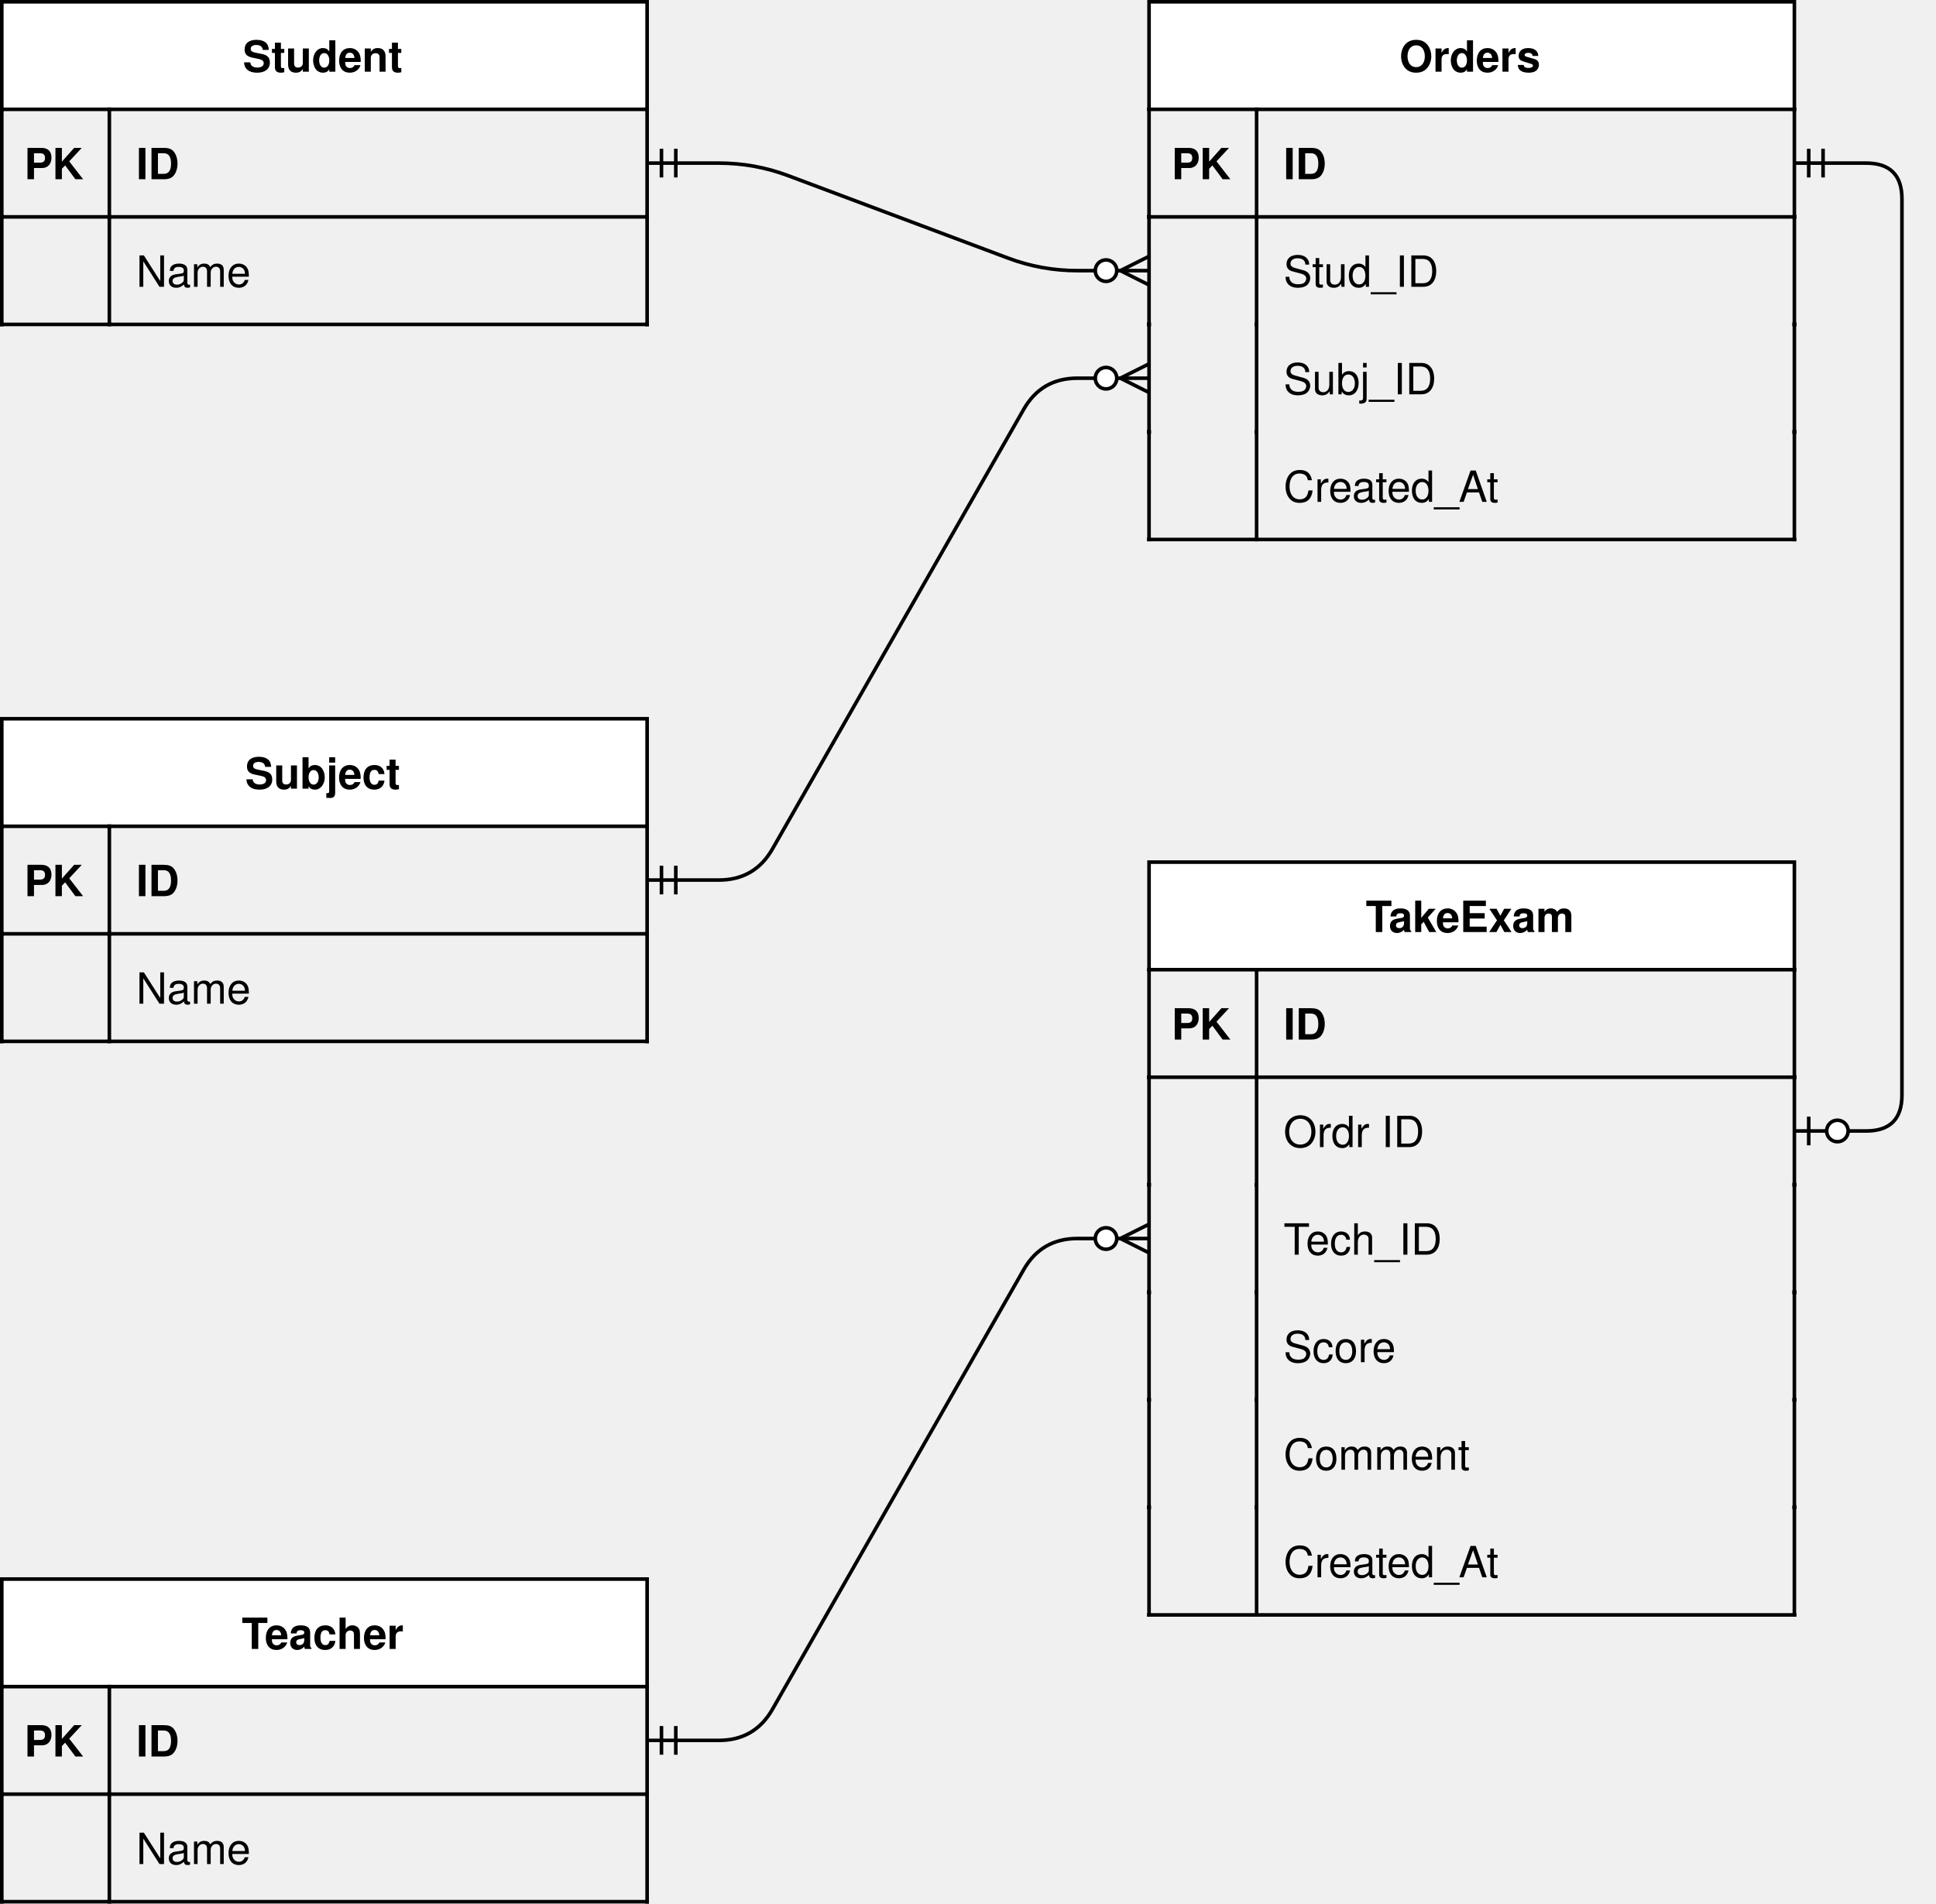
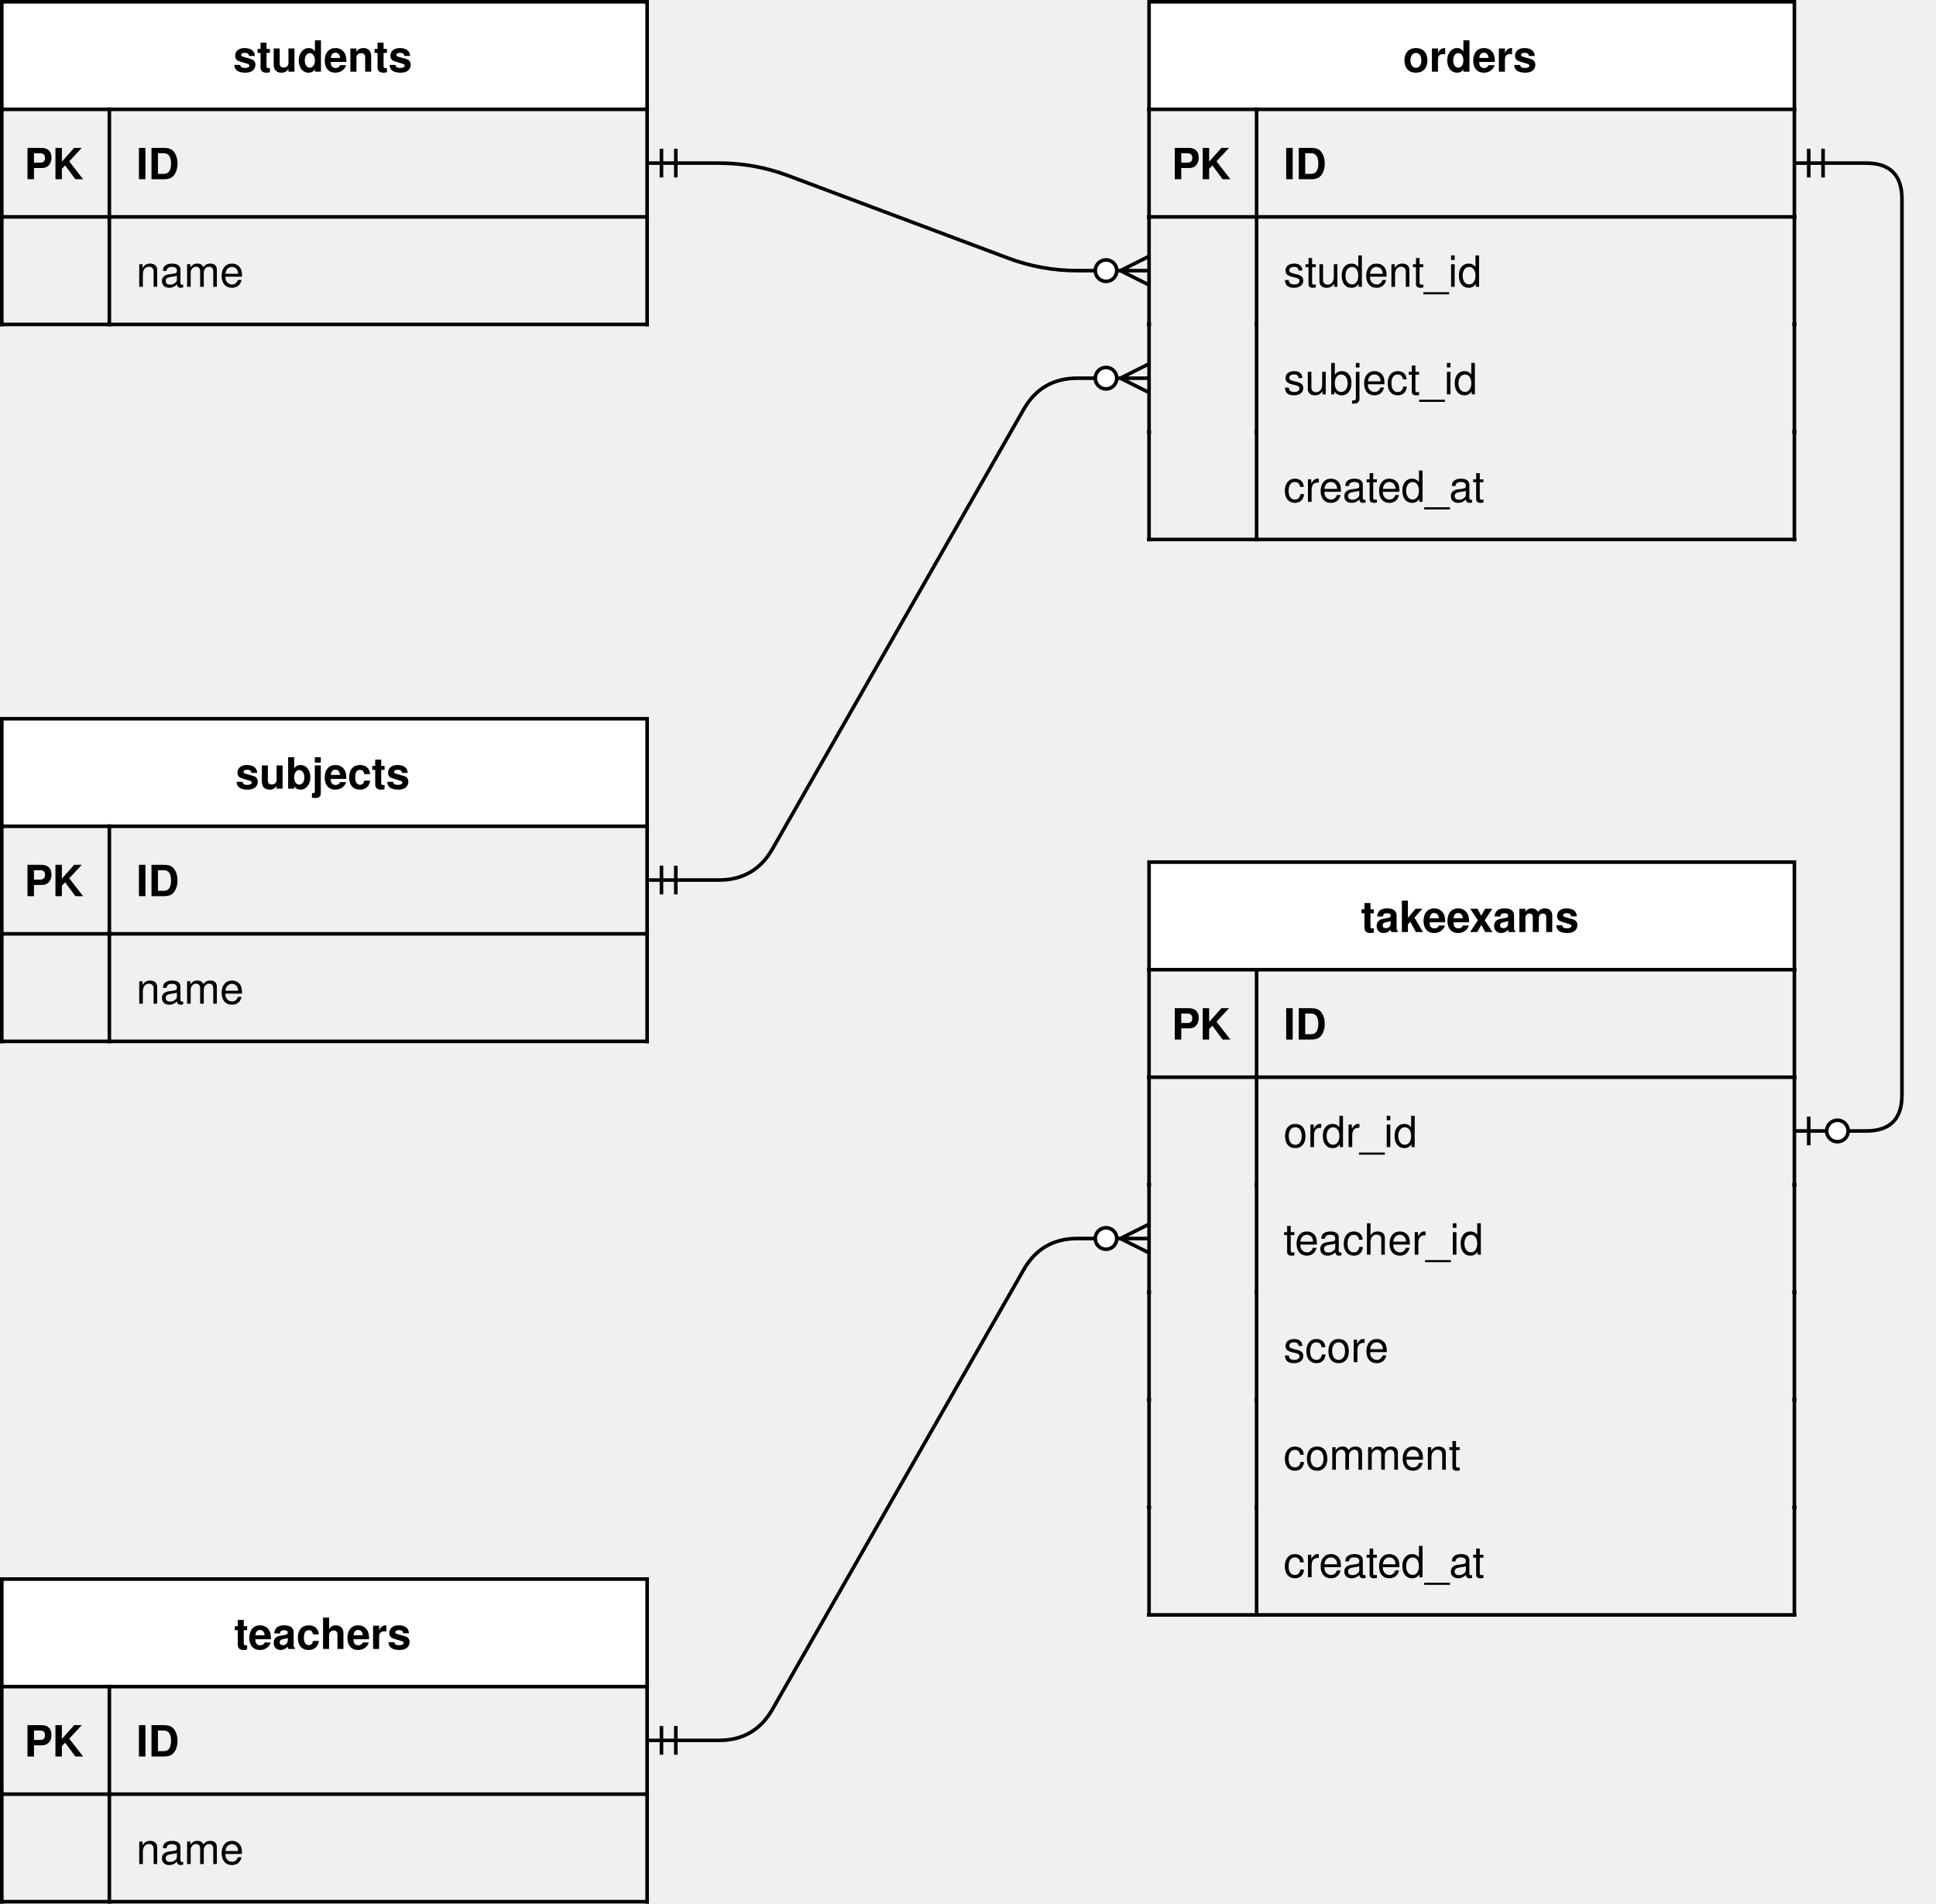
- <svg xmlns="http://www.w3.org/2000/svg" host="65bd71144e" version="1.1" width="540px" height="531px" viewBox="-0.5 -0.5 540 531" content="&lt;mxfile&gt;&lt;diagram id=&quot;ULW4sHi-z1qKpk2SOdHM&quot; name=&quot;ページ1&quot;&gt;7V1tb+I4EP41fF0Rgnn5uFBu73Td21WpdHufVi5xIXdJjBzTwv76s7FNQkxaB9KQmEhIxRN7iOeZPGZmbNpxp+H2C4Hr1VfsoaDT63rbjnvX6fWcrjNkf7hkJyRgNBCCJfE92SkRzP1fSI2U0o3vofioI8U4oP76WLjAUYQW9EgGCcGvx92ecXD8qWu4RJpgvoCBLv3b9+hKSEe9YSL/HfnLlfpkZzAWV0KoOsuZxCvo4deUyJ113CnBmIp34XaKAm48ZRcx7recq4cbIyiiJgN6YsALDDZybt+Ih0gs747u1JTZja75WwqfuGgSU0ioRMbtMgGzNYV+hAgTOPt2EMB17O+7C8nKD7x7uMMbqhSp1uTZ3yLvQQDD+zKM7pky3uTKn5nyubwZfhkG/jJi7xdsmvwTJwTF7F7uYUxlD90Q0jYviFC0TYmkYb4gHCJKdqyLvNrvSpCkl45k8zWB3FGyVRpuIIVQutnyoDpBgr2RYJwGxtWAyYWETZL6MHhgng6j5R6dY+NzC3oErx8hWSIqBWvsc9vNXpiBDmb2g2CKA8wxjHDENVG8lhcD9KzGPmFKcaigkjM/KN3PGkzYi9lh2v0EOoDd7pS1naTNXrw7oVMcxZQwz+E6EAPwFXEQTwDYMwZQAuYaAuaWgFdfw+v7n8UQ21MVTBArDEY3A0b2ocHMcs/Bnm1Wvueh6KSVXWMrp8zqFrSqVJYYoLA2GDDnjSBFE7yJvFiD6nCfRugBDb0/7q6MnqI40XcSr+HCj5b3YuQgAy/4AHi3+Q8RKBVuI3Xl4j1oBLtmXaJe7DqokF2HF+JV+tOJPF/pM6fWgbGJLaLWkQbdnG68n/Xn17IxtZlPxy2fXsyn4wr5VAXSDSfUsbGNLSJUx9Gwm2+e/rWGUc1BtZlRHT0z01JqUUp1elVy6qUpm3pwqmNuZZtIVc/fTAli2r2fn6kdvFoAWKuJVc/18OWTlwnyYL6hnLciR0mgxjnvcRkE2oysTKU574O31jLp7eh5mYZmvZ2bzM04enKm/lHEeXnvAgBbvfq1mZoSOLbK1LcKYZoeVtxkrqan52r+giGqO8WWDqnNlJpT4eBmagOKbEBRZTzRkKpEtXtoRsYAXiGecPW1rqHxxG2WJlx9ubM1nmjLFEJ7T0O8jhxbbZmiMMdWGU+4dpQpDo53WwSrlynsiScKQGozpfYNKBV5S6TWLGY/n+4eUACpj6NZckWsbCK6cNhEJysaBvIhQ5H3mR+EYM3Zwy9E8CP+CqOdikmSayGMvG97n0Bbn/5Qw9n7fzj6n4Bs3W3V08wbO9WI2LR/pBupUbyZDNu31DgxYT7LlBucjERivCELdLwmU7V+dOT+rDc5wemegPggJHu7vhzfxxt+9J2vLCkPVdSuvk07Gd8R9y9HJX6jKepnFPWyisSkNUXnOKDBCtE64CkHVEnmtAOOr+yAmQC8nyUvYwfMKHKzikp0QH2Ve4T/odkWhrkrXbNSKtoSd8K1cle97Lkk13SXi8YZZx100evnxb5+WJJVeQdC4cO1yKr09bp6g7Iq79kZvMuvTf/S39er7DZlVc4E2OoQQC8p1JFjPzyrchnHVplV6V9aa7heVuU9I4+sJ1j1gB+fgidMUn+eLR1Xm3kV6PWJllcL82qVB5WAQTKsmbwK7M9WAz2R9IgWq0afVDoTVatZVU/XtKxamFUrPasELk3i1JdWc6xsE63q+Zz5ApMGVwHPxNRmUh1euu23JdU0cJX8SMml0UVtSVU4o9WkOtQDjSkOw7d28TadVvNQtZpWm/G7enWnVdNt3KXQ6qXhRX1p1bWfVvVAw4Zz9WcCazOzAr1K+YjgYoVILsw3tGcjs3kGmAb7ZZyDAc2oJl57x4Zw4Frs2AB6NdGeHRvA/oKiqjzf5o6NPIBtXv0GbWWxBI6tcsfGQA/4r/yElhVWDOyvLA70ML7Z52DOhNRmSh0a/BxUewzh1DEE9YU/fQzBYLvBx55DUBGPovpsZGN8DiGjCGQVlXcOYaR/javEA4WffYwDOlU4oKv7n8E2wg/1vwE4dpuzD2INM4rKO4jFmsk//hHdk3+f5M7+Bw==&lt;/diagram&gt;&lt;/mxfile&gt;">
+ <svg xmlns="http://www.w3.org/2000/svg" host="65bd71144e" version="1.1" width="540px" height="531px" viewBox="-0.5 -0.5 540 531" content="&lt;mxfile&gt;&lt;diagram id=&quot;ULW4sHi-z1qKpk2SOdHM&quot; name=&quot;ページ1&quot;&gt;7V1tb6M4EP41fF2FEPLy8ZLm9k7X1a3alW7v08oNbsId4Mg4bbK//uxg8zbtyW4oBQcpUuPBnsA8w2NmxqaOt4qPnyna776QAEfOeBQcHe/GGY/dkTvjf4TklEn8+TQTbGkYyE6F4D78idVIKT2EAU4rHRkhEQv3VeGGJAnesIoMUUqeq90eSVT91T3aYiC436AISv8KA7bLpPPxrJD/hsPtTv2yO11kR2KkOssrSXcoIM8lkbd2vBUlhGXf4uMKR8J4yi7ZuF9fOZqfGMUJ0xkwzgY8oeggr43QANNUnh07qUvmJ7oXXxl6EKJlyhBlEhlvxAXc1gyFCaZc4J7bUYT2aXjunkl2YRTcohM5MKVItZaP4REHdxkwoi/H6JYrE02h/JErv5cnIw6jKNwm/PuGX6b4xSXFKT+XW5Qy2QMaQtrmCVOGjyWRNMxnTGLM6Il3kUcnIwmS9NK5bD4XkLtKtivD7Ushkm62zVUXSPAvEoyXgfEAMK9Cwi+ShSi6456Oku0ZnarxhQUDSvbfEN1iJgV7EgrbrZ+4gXIzh1G0IhERGCYkEZoY2cuDEX5UYx8IYyRWUMkrz5Wer9pf8g+3w2r0yXd8fror3naLNv+I7pStSJIyyj1H6MAcwGcsQHwBwLE2gBIwTxMwrwG8JgCvr3+YIXamKlQgZgzGqAZG/aYh3HKP0ZltdmEQ4ORFK3vaVi6Z1TO0qlRWGMBYG4q48yaI4SU5JEEKoMrPUws9H6D3+80Ho6coLuu7TPdoEybb22zktAav/w7wHl+/ifxG4dZS1yze016wa90lusWu0xbZdXYhXo3fnTgIlT59ap1qm9giap0D6FJ24BZiP3iPjlNs07DaTKmLgVIvptRFi5SqYumec+pC28YWcarrAuzSw8M//PSsIVV9XG0mVRfmZwZWNWVVd9wmrV6auOkGrbr6VraJV2EWZ0Mx1x78QMwOXjUA1mpihRkfOYMOqW+nSHVLBtVOfS+aYNB+JGdaTX3n7trJ3LcL0zM9TX67V5micWGOxtb0twHAVk9/Q7amAY5tMwOuYpi+xxVXma8Zw3xNgmLcdYptHFKbKfX1QscQUTggomgzoOhJaaLdtTRzbQA/IKDw4GTX04DiOusTHpzvbA0ohkJFpn0MEO8ix7ZbqDDm2DYDCs+OQkXueNdFsLBQYU9AYQCpzZQ60aBUHGyxmrO4/UJ2usMRYiFJ1sWRbGbLoguXX+hyx+JI3mQ4CX4RGyJ4c333E1PyjXxByUnFJMWxGCXBn2efwMeQfVfD+fe/BfqffNm6Oaq7WTROqpHwy/5ebpRGiWYx7NxS46BzyCeLlBzoBlenYKamCydfkyXso8sJ7ugFiHMhPdv1CVfO4n/86KuYWUoeqqhdPU27Nd/JLkiOKvwGKJrUFI3rijIrAEVvcUCNGWJwQKdIKpcdcNE1B6wF4JM6eWk7YE2RV1fUoAPCWY6hfzE+onjIqThwg5Knu9AFkMabdrzAErrZ84eFaZXcYzuZVpnAynpP0yoT/VqNRU/9E1hntzWtYgCw1TEALCp0kWNbTauYc2ybaZXJpcWGbqRVJvq5K4sIVt3g1e3w1JpF9Qao2syqPixPDKxqzKptblbyNXJhPWBVXz/Es4lVYR6JYbTZYXuI1QBYq4kVJmwGYjUm1lb3K/mXZnE6wqz6VraJWWFCJ90Qakkd0ABTm0l1dunK34FUy8C18rqSSwOMbpBq7nlXRaozGGtsSBzjxJIdoAaoWk2r/XjDXtdpVXchdyO0eml40RFavcpX7M1goGHb3noDYG1mVh+WKWW+Z1i14YCdML5utN/EVhi/H/XEVtds5O7ayTUbPqwn9nTNhn+VJUVVe76CNRsGANs8/U2H6mIDHNvmmo0pjPg/+A592+tlr7K6OIVxvD1bYQwgtZlSZxqvhBp2IpSm4PJOBFWb7s5WBBXxKKqvRzbaWxFqivy6oua2IszhY1wrHpj52fs4oPsODuhB/1OLzjrjf1O/6jZv3os1qylqbi8Wbxb/AyjrXvwnJW/9Hw==&lt;/diagram&gt;&lt;/mxfile&gt;">
  <defs>
    <clipPath id="mx-clip-320-30-30-30-0">
      <rect x="320" y="30" width="30" height="30" />
    </clipPath>
    <clipPath id="mx-clip-356-30-144-30-0">
      <rect x="356" y="30" width="144" height="30" />
    </clipPath>
    <clipPath id="mx-clip-356-60-144-30-0">
      <rect x="356" y="60" width="144" height="30" />
    </clipPath>
    <clipPath id="mx-clip-356-90-144-30-0">
      <rect x="356" y="90" width="144" height="30" />
    </clipPath>
    <clipPath id="mx-clip-356-120-144-30-0">
      <rect x="356" y="120" width="144" height="30" />
    </clipPath>
    <clipPath id="mx-clip-0-230-30-30-0">
      <rect x="0" y="230" width="30" height="30" />
    </clipPath>
    <clipPath id="mx-clip-36-230-144-30-0">
      <rect x="36" y="230" width="144" height="30" />
    </clipPath>
    <clipPath id="mx-clip-36-260-144-30-0">
      <rect x="36" y="260" width="144" height="30" />
    </clipPath>
    <clipPath id="mx-clip-0-30-30-30-0">
      <rect x="0" y="30" width="30" height="30" />
    </clipPath>
    <clipPath id="mx-clip-36-30-144-30-0">
      <rect x="36" y="30" width="144" height="30" />
    </clipPath>
    <clipPath id="mx-clip-36-60-144-30-0">
      <rect x="36" y="60" width="144" height="30" />
    </clipPath>
    <clipPath id="mx-clip-320-270-30-30-0">
      <rect x="320" y="270" width="30" height="30" />
    </clipPath>
    <clipPath id="mx-clip-356-270-144-30-0">
      <rect x="356" y="270" width="144" height="30" />
    </clipPath>
    <clipPath id="mx-clip-356-300-144-30-0">
      <rect x="356" y="300" width="144" height="30" />
    </clipPath>
    <clipPath id="mx-clip-356-330-144-30-0">
      <rect x="356" y="330" width="144" height="30" />
    </clipPath>
    <clipPath id="mx-clip-356-360-144-30-0">
      <rect x="356" y="360" width="144" height="30" />
    </clipPath>
    <clipPath id="mx-clip-356-390-144-30-0">
      <rect x="356" y="390" width="144" height="30" />
    </clipPath>
    <clipPath id="mx-clip-356-420-144-30-0">
      <rect x="356" y="420" width="144" height="30" />
    </clipPath>
    <clipPath id="mx-clip-0-470-30-30-0">
      <rect x="0" y="470" width="30" height="30" />
    </clipPath>
    <clipPath id="mx-clip-36-470-144-30-0">
      <rect x="36" y="470" width="144" height="30" />
    </clipPath>
    <clipPath id="mx-clip-36-500-144-30-0">
      <rect x="36" y="500" width="144" height="30" />
    </clipPath>
  </defs>
  <g>
    <path d="M 320 30 L 320 0 L 500 0 L 500 30" fill="rgb(255, 255, 255)" stroke="rgb(0, 0, 0)" stroke-miterlimit="10" pointer-events="all" />
    <path d="M 320 30 L 320 150 L 500 150 L 500 30" fill="none" stroke="rgb(0, 0, 0)" stroke-miterlimit="10" pointer-events="none" />
    <path d="M 320 30 L 500 30" fill="none" stroke="rgb(0, 0, 0)" stroke-miterlimit="10" pointer-events="none" />
    <path d="M 350 30 L 350 60 L 350 90 L 350 120 L 350 150" fill="none" stroke="rgb(0, 0, 0)" stroke-miterlimit="10" pointer-events="none" />
    <g fill="rgb(0, 0, 0)" font-family="Helvetica" font-weight="bold" pointer-events="none" text-anchor="middle" font-size="12px">
      <text x="409.5" y="19.5">
-                 Orders
+                 orders
            </text>
    </g>
    <path d="M 320 30 M 500 30 M 500 60 L 320 60" fill="none" stroke="rgb(0, 0, 0)" stroke-linecap="square" stroke-miterlimit="10" pointer-events="none" />
    <path d="M 320 30 M 350 30 M 350 60 M 320 60" fill="none" stroke="rgb(0, 0, 0)" stroke-linecap="square" stroke-miterlimit="10" pointer-events="none" />
    <g fill="rgb(0, 0, 0)" font-family="Helvetica" font-weight="bold" pointer-events="none" clip-path="url(#mx-clip-320-30-30-30-0)" text-anchor="middle" font-size="12px">
      <text x="334.5" y="49.5">
                PK
            </text>
    </g>
    <path d="M 350 30 M 500 30 M 500 60 M 350 60" fill="none" stroke="rgb(0, 0, 0)" stroke-linecap="square" stroke-miterlimit="10" pointer-events="none" />
    <g fill="rgb(0, 0, 0)" font-family="Helvetica" font-weight="bold" text-decoration="underline" pointer-events="none" clip-path="url(#mx-clip-356-30-144-30-0)" font-size="12px">
      <text x="357.5" y="49.5">
                ID
            </text>
    </g>
    <path d="M 320 60 M 500 60 M 500 90 M 320 90" fill="none" stroke="rgb(0, 0, 0)" stroke-linecap="square" stroke-miterlimit="10" pointer-events="none" />
    <path d="M 320 60 M 350 60 M 350 90 M 320 90" fill="none" stroke="rgb(0, 0, 0)" stroke-linecap="square" stroke-miterlimit="10" pointer-events="none" />
    <path d="M 350 60 M 500 60 M 500 90 M 350 90" fill="none" stroke="rgb(0, 0, 0)" stroke-linecap="square" stroke-miterlimit="10" pointer-events="none" />
    <g fill="rgb(0, 0, 0)" font-family="Helvetica" pointer-events="none" clip-path="url(#mx-clip-356-60-144-30-0)" font-size="12px">
      <text x="357.5" y="79.5">
-                 Stud_ID
+                 student_id
            </text>
    </g>
    <path d="M 320 90 M 500 90 M 500 120 M 320 120" fill="none" stroke="rgb(0, 0, 0)" stroke-linecap="square" stroke-miterlimit="10" pointer-events="none" />
    <path d="M 320 90 M 350 90 M 350 120 M 320 120" fill="none" stroke="rgb(0, 0, 0)" stroke-linecap="square" stroke-miterlimit="10" pointer-events="none" />
    <path d="M 350 90 M 500 90 M 500 120 M 350 120" fill="none" stroke="rgb(0, 0, 0)" stroke-linecap="square" stroke-miterlimit="10" pointer-events="none" />
    <g fill="rgb(0, 0, 0)" font-family="Helvetica" pointer-events="none" clip-path="url(#mx-clip-356-90-144-30-0)" font-size="12px">
      <text x="357.5" y="109.5">
-                 Subj_ID
+                 subject_id
            </text>
    </g>
    <path d="M 320 120 M 500 120 M 500 150 M 320 150" fill="none" stroke="rgb(0, 0, 0)" stroke-linecap="square" stroke-miterlimit="10" pointer-events="none" />
    <path d="M 320 120 M 350 120 M 350 150 M 320 150" fill="none" stroke="rgb(0, 0, 0)" stroke-linecap="square" stroke-miterlimit="10" pointer-events="none" />
    <path d="M 350 120 M 500 120 M 500 150 M 350 150" fill="none" stroke="rgb(0, 0, 0)" stroke-linecap="square" stroke-miterlimit="10" pointer-events="none" />
    <g fill="rgb(0, 0, 0)" font-family="Helvetica" pointer-events="none" clip-path="url(#mx-clip-356-120-144-30-0)" font-size="12px">
      <text x="357.5" y="139.5">
-                 Created_At
+                 created_at
            </text>
    </g>
    <path d="M 0 230 L 0 200 L 180 200 L 180 230" fill="rgb(255, 255, 255)" stroke="rgb(0, 0, 0)" stroke-miterlimit="10" pointer-events="none" />
    <path d="M 0 230 L 0 290 L 180 290 L 180 230" fill="none" stroke="rgb(0, 0, 0)" stroke-miterlimit="10" pointer-events="none" />
    <path d="M 0 230 L 180 230" fill="none" stroke="rgb(0, 0, 0)" stroke-miterlimit="10" pointer-events="none" />
    <path d="M 30 230 L 30 260 L 30 290" fill="none" stroke="rgb(0, 0, 0)" stroke-miterlimit="10" pointer-events="none" />
    <g fill="rgb(0, 0, 0)" font-family="Helvetica" font-weight="bold" pointer-events="none" text-anchor="middle" font-size="12px">
      <text x="89.5" y="219.5">
-                 Subject
+                 subjects
            </text>
    </g>
    <path d="M 0 230 M 180 230 M 180 260 L 0 260" fill="none" stroke="rgb(0, 0, 0)" stroke-linecap="square" stroke-miterlimit="10" pointer-events="none" />
    <path d="M 0 230 M 30 230 M 30 260 M 0 260" fill="none" stroke="rgb(0, 0, 0)" stroke-linecap="square" stroke-miterlimit="10" pointer-events="none" />
    <g fill="rgb(0, 0, 0)" font-family="Helvetica" font-weight="bold" pointer-events="none" clip-path="url(#mx-clip-0-230-30-30-0)" text-anchor="middle" font-size="12px">
      <text x="14.5" y="249.5">
                PK
            </text>
    </g>
    <path d="M 30 230 M 180 230 M 180 260 M 30 260" fill="none" stroke="rgb(0, 0, 0)" stroke-linecap="square" stroke-miterlimit="10" pointer-events="none" />
    <g fill="rgb(0, 0, 0)" font-family="Helvetica" font-weight="bold" text-decoration="underline" pointer-events="none" clip-path="url(#mx-clip-36-230-144-30-0)" font-size="12px">
      <text x="37.5" y="249.5">
                ID
            </text>
    </g>
    <path d="M 0 260 M 180 260 M 180 290 M 0 290" fill="none" stroke="rgb(0, 0, 0)" stroke-linecap="square" stroke-miterlimit="10" pointer-events="none" />
    <path d="M 0 260 M 30 260 M 30 290 M 0 290" fill="none" stroke="rgb(0, 0, 0)" stroke-linecap="square" stroke-miterlimit="10" pointer-events="none" />
    <path d="M 30 260 M 180 260 M 180 290 M 30 290" fill="none" stroke="rgb(0, 0, 0)" stroke-linecap="square" stroke-miterlimit="10" pointer-events="none" />
    <g fill="rgb(0, 0, 0)" font-family="Helvetica" pointer-events="none" clip-path="url(#mx-clip-36-260-144-30-0)" font-size="12px">
      <text x="37.5" y="279.5">
-                 Name
+                 name
            </text>
    </g>
    <path d="M 0 30 L 0 0 L 180 0 L 180 30" fill="rgb(255, 255, 255)" stroke="rgb(0, 0, 0)" stroke-miterlimit="10" pointer-events="none" />
    <path d="M 0 30 L 0 90 L 180 90 L 180 30" fill="none" stroke="rgb(0, 0, 0)" stroke-miterlimit="10" pointer-events="none" />
    <path d="M 0 30 L 180 30" fill="none" stroke="rgb(0, 0, 0)" stroke-miterlimit="10" pointer-events="none" />
    <path d="M 30 30 L 30 60 L 30 90" fill="none" stroke="rgb(0, 0, 0)" stroke-miterlimit="10" pointer-events="none" />
    <g fill="rgb(0, 0, 0)" font-family="Helvetica" font-weight="bold" pointer-events="none" text-anchor="middle" font-size="12px">
      <text x="89.5" y="19.5">
-                 Student
+                 students
            </text>
    </g>
    <path d="M 0 30 M 180 30 M 180 60 L 0 60" fill="none" stroke="rgb(0, 0, 0)" stroke-linecap="square" stroke-miterlimit="10" pointer-events="none" />
    <path d="M 0 30 M 30 30 M 30 60 M 0 60" fill="none" stroke="rgb(0, 0, 0)" stroke-linecap="square" stroke-miterlimit="10" pointer-events="none" />
    <g fill="rgb(0, 0, 0)" font-family="Helvetica" font-weight="bold" pointer-events="none" clip-path="url(#mx-clip-0-30-30-30-0)" text-anchor="middle" font-size="12px">
      <text x="14.5" y="49.5">
                PK
            </text>
    </g>
    <path d="M 30 30 M 180 30 M 180 60 M 30 60" fill="none" stroke="rgb(0, 0, 0)" stroke-linecap="square" stroke-miterlimit="10" pointer-events="none" />
    <g fill="rgb(0, 0, 0)" font-family="Helvetica" font-weight="bold" text-decoration="underline" pointer-events="none" clip-path="url(#mx-clip-36-30-144-30-0)" font-size="12px">
      <text x="37.5" y="49.5">
                ID
            </text>
    </g>
    <path d="M 0 60 M 180 60 M 180 90 M 0 90" fill="none" stroke="rgb(0, 0, 0)" stroke-linecap="square" stroke-miterlimit="10" pointer-events="none" />
    <path d="M 0 60 M 30 60 M 30 90 M 0 90" fill="none" stroke="rgb(0, 0, 0)" stroke-linecap="square" stroke-miterlimit="10" pointer-events="none" />
    <path d="M 30 60 M 180 60 M 180 90 M 30 90" fill="none" stroke="rgb(0, 0, 0)" stroke-linecap="square" stroke-miterlimit="10" pointer-events="none" />
    <g fill="rgb(0, 0, 0)" font-family="Helvetica" pointer-events="none" clip-path="url(#mx-clip-36-60-144-30-0)" font-size="12px">
      <text x="37.5" y="79.5">
-                 Name
+                 name
            </text>
    </g>
    <path d="M 180 45 L 200 45 Q 210 45 219.36 48.51 L 280.64 71.49 Q 290 75 300 75 L 320 75" fill="none" stroke="rgb(0, 0, 0)" stroke-miterlimit="10" pointer-events="none" />
    <path d="M 184 41 L 184 49 M 188 41 L 188 49" fill="none" stroke="rgb(0, 0, 0)" stroke-miterlimit="10" pointer-events="none" />
    <ellipse cx="308" cy="75" rx="3" ry="3" fill="#ffffff" stroke="rgb(0, 0, 0)" pointer-events="none" />
    <path d="M 320 71 L 312 75 L 320 79" fill="none" stroke="rgb(0, 0, 0)" stroke-miterlimit="10" pointer-events="none" />
    <path d="M 180 245 L 200 245 Q 210 245 214.96 236.32 L 285.04 113.68 Q 290 105 300 105 L 320 105" fill="none" stroke="rgb(0, 0, 0)" stroke-miterlimit="10" pointer-events="none" />
    <path d="M 184 241 L 184 249 M 188 241 L 188 249" fill="none" stroke="rgb(0, 0, 0)" stroke-miterlimit="10" pointer-events="none" />
    <ellipse cx="308" cy="105" rx="3" ry="3" fill="#ffffff" stroke="rgb(0, 0, 0)" pointer-events="none" />
    <path d="M 320 101 L 312 105 L 320 109" fill="none" stroke="rgb(0, 0, 0)" stroke-miterlimit="10" pointer-events="none" />
    <path d="M 320 270 L 320 240 L 500 240 L 500 270" fill="rgb(255, 255, 255)" stroke="rgb(0, 0, 0)" stroke-miterlimit="10" pointer-events="none" />
    <path d="M 320 270 L 320 450 L 500 450 L 500 270" fill="none" stroke="rgb(0, 0, 0)" stroke-miterlimit="10" pointer-events="none" />
    <path d="M 320 270 L 500 270" fill="none" stroke="rgb(0, 0, 0)" stroke-miterlimit="10" pointer-events="none" />
    <path d="M 350 270 L 350 300 L 350 330 L 350 360 L 350 390 L 350 420 L 350 450" fill="none" stroke="rgb(0, 0, 0)" stroke-miterlimit="10" pointer-events="none" />
    <g fill="rgb(0, 0, 0)" font-family="Helvetica" font-weight="bold" pointer-events="none" text-anchor="middle" font-size="12px">
      <text x="409.5" y="259.5">
-                 TakeExam
+                 takeexams
            </text>
    </g>
    <path d="M 320 270 M 500 270 M 500 300 L 320 300" fill="none" stroke="rgb(0, 0, 0)" stroke-linecap="square" stroke-miterlimit="10" pointer-events="none" />
    <path d="M 320 270 M 350 270 M 350 300 M 320 300" fill="none" stroke="rgb(0, 0, 0)" stroke-linecap="square" stroke-miterlimit="10" pointer-events="none" />
    <g fill="rgb(0, 0, 0)" font-family="Helvetica" font-weight="bold" pointer-events="none" clip-path="url(#mx-clip-320-270-30-30-0)" text-anchor="middle" font-size="12px">
      <text x="334.5" y="289.5">
                PK
            </text>
    </g>
    <path d="M 350 270 M 500 270 M 500 300 M 350 300" fill="none" stroke="rgb(0, 0, 0)" stroke-linecap="square" stroke-miterlimit="10" pointer-events="none" />
    <g fill="rgb(0, 0, 0)" font-family="Helvetica" font-weight="bold" text-decoration="underline" pointer-events="none" clip-path="url(#mx-clip-356-270-144-30-0)" font-size="12px">
      <text x="357.5" y="289.5">
                ID
            </text>
    </g>
    <path d="M 320 300 M 500 300 M 500 330 M 320 330" fill="none" stroke="rgb(0, 0, 0)" stroke-linecap="square" stroke-miterlimit="10" pointer-events="none" />
    <path d="M 320 300 M 350 300 M 350 330 M 320 330" fill="none" stroke="rgb(0, 0, 0)" stroke-linecap="square" stroke-miterlimit="10" pointer-events="none" />
    <path d="M 350 300 M 500 300 M 500 330 M 350 330" fill="none" stroke="rgb(0, 0, 0)" stroke-linecap="square" stroke-miterlimit="10" pointer-events="none" />
    <g fill="rgb(0, 0, 0)" font-family="Helvetica" pointer-events="none" clip-path="url(#mx-clip-356-300-144-30-0)" font-size="12px">
      <text x="357.5" y="319.5">
-                 Ordr ID
+                 ordr_id
            </text>
    </g>
    <path d="M 320 330 M 500 330 M 500 360 M 320 360" fill="none" stroke="rgb(0, 0, 0)" stroke-linecap="square" stroke-miterlimit="10" pointer-events="none" />
    <path d="M 320 330 M 350 330 M 350 360 M 320 360" fill="none" stroke="rgb(0, 0, 0)" stroke-linecap="square" stroke-miterlimit="10" pointer-events="none" />
    <path d="M 350 330 M 500 330 M 500 360 M 350 360" fill="none" stroke="rgb(0, 0, 0)" stroke-linecap="square" stroke-miterlimit="10" pointer-events="none" />
    <g fill="rgb(0, 0, 0)" font-family="Helvetica" pointer-events="none" clip-path="url(#mx-clip-356-330-144-30-0)" font-size="12px">
      <text x="357.5" y="349.5">
-                 Tech_ID
+                 teacher_id
            </text>
    </g>
    <path d="M 320 360 M 500 360 M 500 390 M 320 390" fill="none" stroke="rgb(0, 0, 0)" stroke-linecap="square" stroke-miterlimit="10" pointer-events="none" />
    <path d="M 320 360 M 350 360 M 350 390 M 320 390" fill="none" stroke="rgb(0, 0, 0)" stroke-linecap="square" stroke-miterlimit="10" pointer-events="none" />
    <path d="M 350 360 M 500 360 M 500 390 M 350 390" fill="none" stroke="rgb(0, 0, 0)" stroke-linecap="square" stroke-miterlimit="10" pointer-events="none" />
    <g fill="rgb(0, 0, 0)" font-family="Helvetica" pointer-events="none" clip-path="url(#mx-clip-356-360-144-30-0)" font-size="12px">
      <text x="357.5" y="379.5">
-                 Score
+                 score
            </text>
    </g>
    <path d="M 320 390 M 500 390 M 500 420 M 320 420" fill="none" stroke="rgb(0, 0, 0)" stroke-linecap="square" stroke-miterlimit="10" pointer-events="none" />
    <path d="M 320 390 M 350 390 M 350 420 M 320 420" fill="none" stroke="rgb(0, 0, 0)" stroke-linecap="square" stroke-miterlimit="10" pointer-events="none" />
    <path d="M 350 390 M 500 390 M 500 420 M 350 420" fill="none" stroke="rgb(0, 0, 0)" stroke-linecap="square" stroke-miterlimit="10" pointer-events="none" />
    <g fill="rgb(0, 0, 0)" font-family="Helvetica" pointer-events="none" clip-path="url(#mx-clip-356-390-144-30-0)" font-size="12px">
      <text x="357.5" y="409.5">
-                 Comment
+                 comment
            </text>
    </g>
    <path d="M 320 420 M 500 420 M 500 450 M 320 450" fill="none" stroke="rgb(0, 0, 0)" stroke-linecap="square" stroke-miterlimit="10" pointer-events="none" />
    <path d="M 320 420 M 350 420 M 350 450 M 320 450" fill="none" stroke="rgb(0, 0, 0)" stroke-linecap="square" stroke-miterlimit="10" pointer-events="none" />
    <path d="M 350 420 M 500 420 M 500 450 M 350 450" fill="none" stroke="rgb(0, 0, 0)" stroke-linecap="square" stroke-miterlimit="10" pointer-events="none" />
    <g fill="rgb(0, 0, 0)" font-family="Helvetica" pointer-events="none" clip-path="url(#mx-clip-356-420-144-30-0)" font-size="12px">
      <text x="357.5" y="439.5">
-                 Created_At
+                 created_at
            </text>
    </g>
    <path d="M 0 470 L 0 440 L 180 440 L 180 470" fill="rgb(255, 255, 255)" stroke="rgb(0, 0, 0)" stroke-miterlimit="10" pointer-events="none" />
    <path d="M 0 470 L 0 530 L 180 530 L 180 470" fill="none" stroke="rgb(0, 0, 0)" stroke-miterlimit="10" pointer-events="none" />
    <path d="M 0 470 L 180 470" fill="none" stroke="rgb(0, 0, 0)" stroke-miterlimit="10" pointer-events="none" />
    <path d="M 30 470 L 30 500 L 30 530" fill="none" stroke="rgb(0, 0, 0)" stroke-miterlimit="10" pointer-events="none" />
    <g fill="rgb(0, 0, 0)" font-family="Helvetica" font-weight="bold" pointer-events="none" text-anchor="middle" font-size="12px">
      <text x="89.5" y="459.5">
-                 Teacher
+                 teachers
            </text>
    </g>
    <path d="M 0 470 M 180 470 M 180 500 L 0 500" fill="none" stroke="rgb(0, 0, 0)" stroke-linecap="square" stroke-miterlimit="10" pointer-events="none" />
    <path d="M 0 470 M 30 470 M 30 500 M 0 500" fill="none" stroke="rgb(0, 0, 0)" stroke-linecap="square" stroke-miterlimit="10" pointer-events="none" />
    <g fill="rgb(0, 0, 0)" font-family="Helvetica" font-weight="bold" pointer-events="none" clip-path="url(#mx-clip-0-470-30-30-0)" text-anchor="middle" font-size="12px">
      <text x="14.5" y="489.5">
                PK
            </text>
    </g>
    <path d="M 30 470 M 180 470 M 180 500 M 30 500" fill="none" stroke="rgb(0, 0, 0)" stroke-linecap="square" stroke-miterlimit="10" pointer-events="none" />
    <g fill="rgb(0, 0, 0)" font-family="Helvetica" font-weight="bold" text-decoration="underline" pointer-events="none" clip-path="url(#mx-clip-36-470-144-30-0)" font-size="12px">
      <text x="37.5" y="489.5">
                ID
            </text>
    </g>
    <path d="M 0 500 M 180 500 M 180 530 M 0 530" fill="none" stroke="rgb(0, 0, 0)" stroke-linecap="square" stroke-miterlimit="10" pointer-events="none" />
    <path d="M 0 500 M 30 500 M 30 530 M 0 530" fill="none" stroke="rgb(0, 0, 0)" stroke-linecap="square" stroke-miterlimit="10" pointer-events="none" />
    <path d="M 30 500 M 180 500 M 180 530 M 30 530" fill="none" stroke="rgb(0, 0, 0)" stroke-linecap="square" stroke-miterlimit="10" pointer-events="none" />
    <g fill="rgb(0, 0, 0)" font-family="Helvetica" pointer-events="none" clip-path="url(#mx-clip-36-500-144-30-0)" font-size="12px">
      <text x="37.5" y="519.5">
-                 Name
+                 name
            </text>
    </g>
    <path d="M 180 485 L 200 485 Q 210 485 214.96 476.32 L 285.04 353.68 Q 290 345 300 345 L 320 345" fill="none" stroke="rgb(0, 0, 0)" stroke-miterlimit="10" pointer-events="none" />
    <path d="M 184 481 L 184 489 M 188 481 L 188 489" fill="none" stroke="rgb(0, 0, 0)" stroke-miterlimit="10" pointer-events="none" />
    <ellipse cx="308" cy="345" rx="3" ry="3" fill="#ffffff" stroke="rgb(0, 0, 0)" pointer-events="none" />
    <path d="M 320 341 L 312 345 L 320 349" fill="none" stroke="rgb(0, 0, 0)" stroke-miterlimit="10" pointer-events="none" />
    <path d="M 500 45 L 520 45 Q 530 45 530 55 L 530 305 Q 530 315 520 315 L 500 315" fill="none" stroke="rgb(0, 0, 0)" stroke-miterlimit="10" pointer-events="none" />
    <path d="M 504 41 L 504 49 M 508 41 L 508 49" fill="none" stroke="rgb(0, 0, 0)" stroke-miterlimit="10" pointer-events="none" />
    <ellipse cx="512" cy="315" rx="3" ry="3" fill="#ffffff" stroke="rgb(0, 0, 0)" pointer-events="none" />
    <path d="M 504 311 L 504 319" fill="none" stroke="rgb(0, 0, 0)" stroke-miterlimit="10" pointer-events="none" />
  </g>
</svg>
